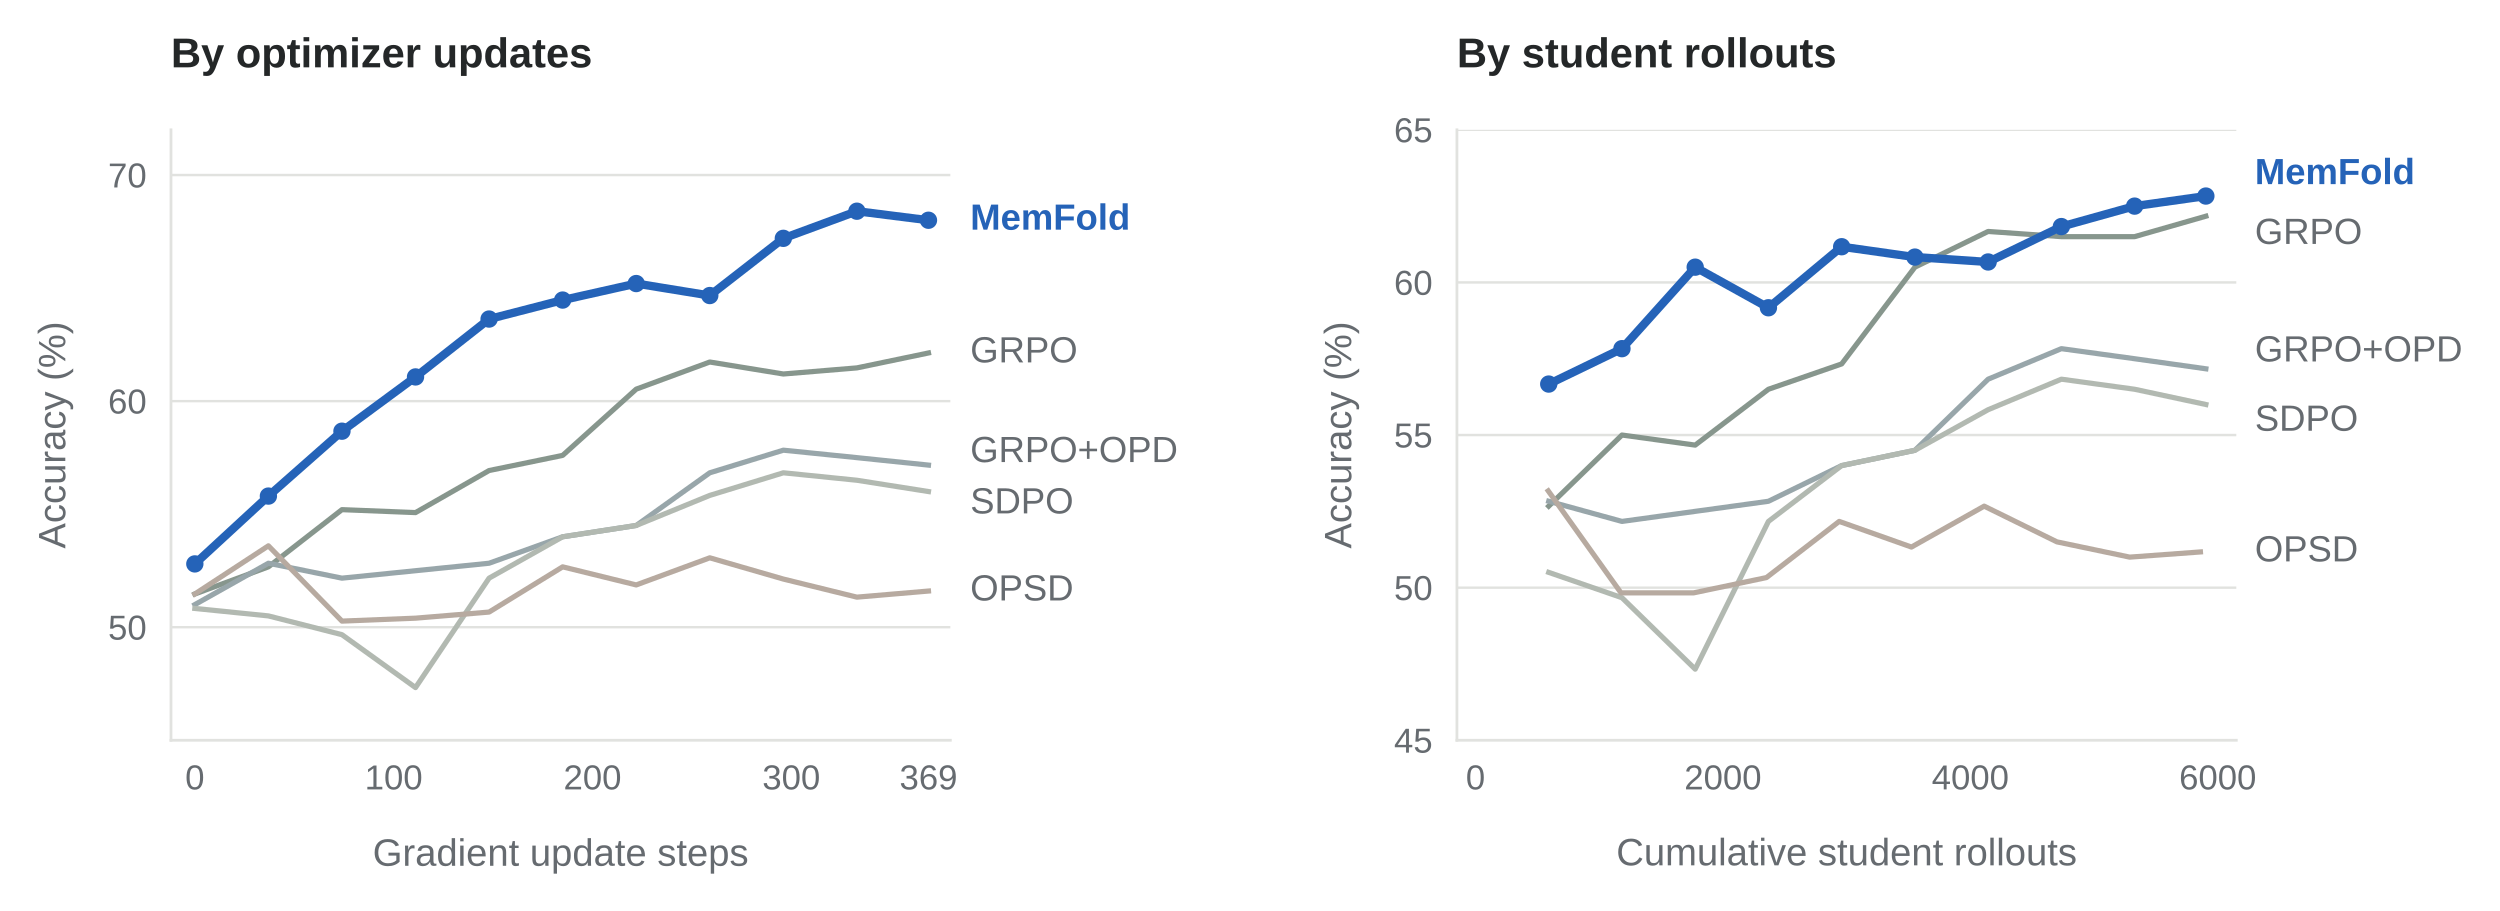
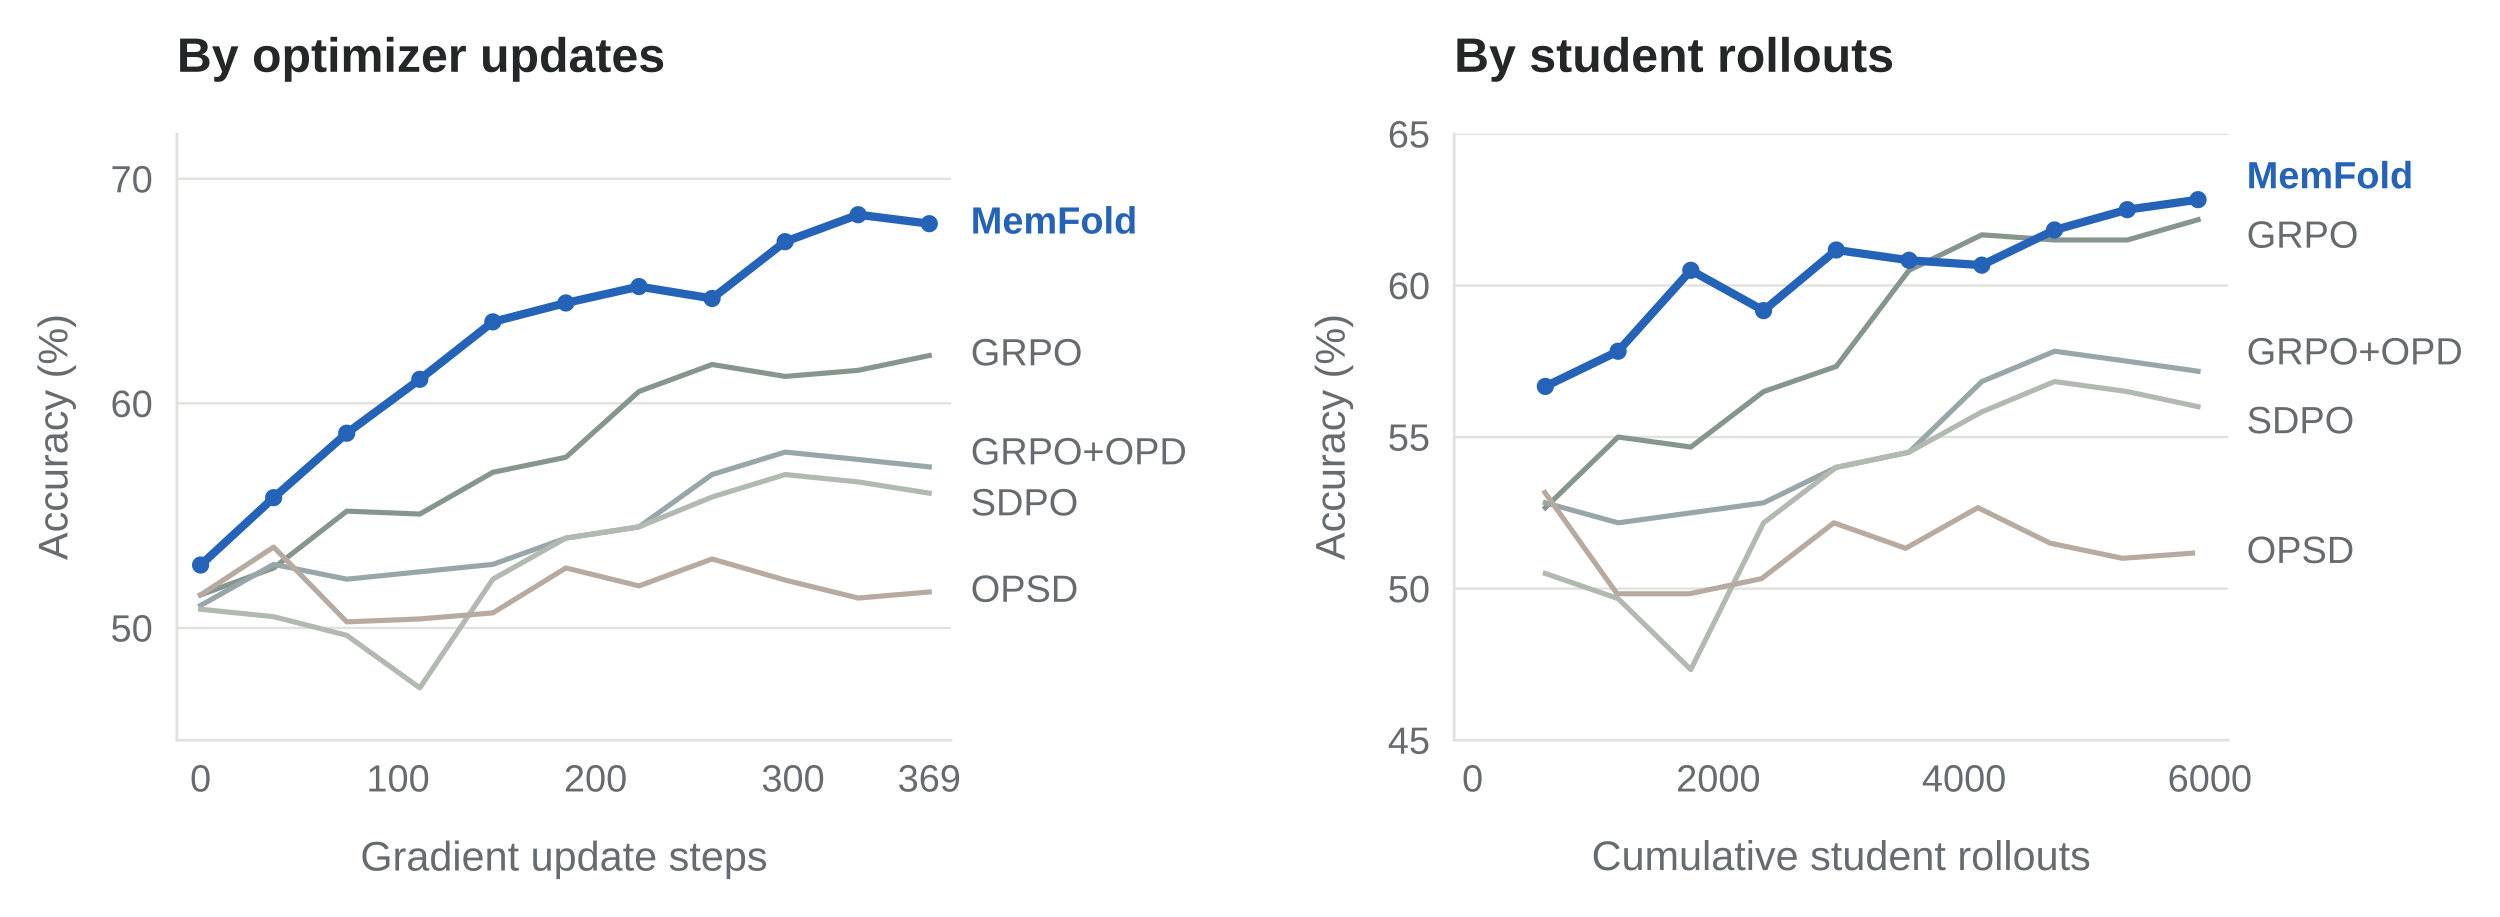
- <svg xmlns="http://www.w3.org/2000/svg" xmlns:xlink="http://www.w3.org/1999/xlink" width="720.061pt" height="262.353pt" viewBox="0 0 720.061 262.353" version="1.1">
+ <svg xmlns="http://www.w3.org/2000/svg" xmlns:xlink="http://www.w3.org/1999/xlink" width="724.959pt" height="265.625pt" viewBox="0 0 724.959 265.625" version="1.1">
  <defs>
    <style type="text/css">*{stroke-linejoin: round; stroke-linecap: butt}</style>
  </defs>
  <g id="figure_1">
    <g id="patch_1">
-       <path d="M 0 262.353  L 720.061 262.353  L 720.061 -0  L 0 -0  L 0 262.353  z " style="fill: none" />
+       <path d="M 0 265.625 L 724.959 265.625 L 724.959 -0 L 0 -0 L 0 265.625 z " style="fill: none" />
    </g>
    <g id="axes_1">
      <g id="patch_2">
-         <path d="M 49.245 213.213  L 273.722 213.213  L 273.722 37.389  L 49.245 37.389  L 49.245 213.213  z " style="fill: none" />
+         <path d="M 51.295 214.645 L 275.772 214.645 L 275.772 38.821 L 51.295 38.821 L 51.295 214.645 z " style="fill: none" />
      </g>
      <g id="matplotlib.axis_1">
        <g id="xtick_1">
          <g id="line2d_1" />
          <g id="text_1">
-             <text style="font-size: 10px; font-family: 'Arial', 'DejaVu Sans', sans-serif; text-anchor: middle; fill: #666b70" x="56.116" y="227.371" transform="rotate(-0 56.11643 227.3712)">0</text>
+             <text style="font-size: 11px; font-family: 'Arial', 'DejaVu Sans', sans-serif; text-anchor: middle; fill: #666b70" x="58.167" y="229.519" transform="rotate(-0 58.16706 229.5185)">0</text>
          </g>
        </g>
        <g id="xtick_2">
          <g id="line2d_2" />
          <g id="text_2">
-             <text style="font-size: 10px; font-family: 'Arial', 'DejaVu Sans', sans-serif; text-anchor: middle; fill: #666b70" x="113.381" y="227.371" transform="rotate(-0 113.381 227.3712)">100</text>
+             <text style="font-size: 11px; font-family: 'Arial', 'DejaVu Sans', sans-serif; text-anchor: middle; fill: #666b70" x="115.432" y="229.519" transform="rotate(-0 115.4316 229.5185)">100</text>
          </g>
        </g>
        <g id="xtick_3">
          <g id="line2d_3" />
          <g id="text_3">
-             <text style="font-size: 10px; font-family: 'Arial', 'DejaVu Sans', sans-serif; text-anchor: middle; fill: #666b70" x="170.646" y="227.371" transform="rotate(-0 170.6455 227.3712)">200</text>
+             <text style="font-size: 11px; font-family: 'Arial', 'DejaVu Sans', sans-serif; text-anchor: middle; fill: #666b70" x="172.696" y="229.519" transform="rotate(-0 172.6961 229.5185)">200</text>
          </g>
        </g>
        <g id="xtick_4">
          <g id="line2d_4" />
          <g id="text_4">
-             <text style="font-size: 10px; font-family: 'Arial', 'DejaVu Sans', sans-serif; text-anchor: middle; fill: #666b70" x="227.91" y="227.371" transform="rotate(-0 227.91 227.3712)">300</text>
+             <text style="font-size: 11px; font-family: 'Arial', 'DejaVu Sans', sans-serif; text-anchor: middle; fill: #666b70" x="229.961" y="229.519" transform="rotate(-0 229.9607 229.5185)">300</text>
          </g>
        </g>
        <g id="xtick_5">
          <g id="line2d_5" />
          <g id="text_5">
-             <text style="font-size: 10px; font-family: 'Arial', 'DejaVu Sans', sans-serif; text-anchor: middle; fill: #666b70" x="267.423" y="227.371" transform="rotate(-0 267.4226 227.3712)">369</text>
+             <text style="font-size: 11px; font-family: 'Arial', 'DejaVu Sans', sans-serif; text-anchor: middle; fill: #666b70" x="269.473" y="229.519" transform="rotate(-0 269.4732 229.5185)">369</text>
          </g>
        </g>
        <g id="text_6">
-           <text style="font-size: 11px; font-family: 'Arial', 'DejaVu Sans', sans-serif; text-anchor: middle; fill: #666b70" x="161.483" y="249.366" transform="rotate(-0 161.4832 249.3663)">Gradient update steps</text>
+           <text style="font-size: 12px; font-family: 'Arial', 'DejaVu Sans', sans-serif; text-anchor: middle; fill: #666b70" x="163.534" y="252.44" transform="rotate(-0 163.5338 252.4404)">Gradient update steps</text>
        </g>
      </g>
      <g id="matplotlib.axis_2">
        <g id="ytick_1">
          <g id="line2d_6">
-             <path d="M 49.245 180.653  L 273.722 180.653  " clip-path="url(#pbd0edd5f81)" style="fill: none; stroke: #e1e2df; stroke-width: 0.7; stroke-linecap: square" />
+             <path d="M 51.295 182.085 L 275.772 182.085 " clip-path="url(#p019d5e1578)" style="fill: none; stroke: #e1e2df; stroke-width: 0.7; stroke-linecap: square" />
          </g>
          <g id="line2d_7" />
          <g id="text_7">
-             <text style="font-size: 10px; font-family: 'Arial', 'DejaVu Sans', sans-serif; text-anchor: end; fill: #666b70" x="42.245" y="184.232" transform="rotate(-0 42.24469 184.2323)">50</text>
+             <text style="font-size: 11px; font-family: 'Arial', 'DejaVu Sans', sans-serif; text-anchor: end; fill: #666b70" x="44.295" y="186.022" transform="rotate(-0 44.29531 186.0217)">50</text>
          </g>
        </g>
        <g id="ytick_2">
          <g id="line2d_8">
-             <path d="M 49.245 115.533  L 273.722 115.533  " clip-path="url(#pbd0edd5f81)" style="fill: none; stroke: #e1e2df; stroke-width: 0.7; stroke-linecap: square" />
+             <path d="M 51.295 116.965 L 275.772 116.965 " clip-path="url(#p019d5e1578)" style="fill: none; stroke: #e1e2df; stroke-width: 0.7; stroke-linecap: square" />
          </g>
          <g id="line2d_9" />
          <g id="text_8">
-             <text style="font-size: 10px; font-family: 'Arial', 'DejaVu Sans', sans-serif; text-anchor: end; fill: #666b70" x="42.245" y="119.112" transform="rotate(-0 42.24469 119.1123)">60</text>
+             <text style="font-size: 11px; font-family: 'Arial', 'DejaVu Sans', sans-serif; text-anchor: end; fill: #666b70" x="44.295" y="120.902" transform="rotate(-0 44.29531 120.9017)">60</text>
          </g>
        </g>
        <g id="ytick_3">
          <g id="line2d_10">
-             <path d="M 49.245 50.413  L 273.722 50.413  " clip-path="url(#pbd0edd5f81)" style="fill: none; stroke: #e1e2df; stroke-width: 0.7; stroke-linecap: square" />
+             <path d="M 51.295 51.845 L 275.772 51.845 " clip-path="url(#p019d5e1578)" style="fill: none; stroke: #e1e2df; stroke-width: 0.7; stroke-linecap: square" />
          </g>
          <g id="line2d_11" />
          <g id="text_9">
-             <text style="font-size: 10px; font-family: 'Arial', 'DejaVu Sans', sans-serif; text-anchor: end; fill: #666b70" x="42.245" y="53.992" transform="rotate(-0 42.24469 53.99228)">70</text>
+             <text style="font-size: 11px; font-family: 'Arial', 'DejaVu Sans', sans-serif; text-anchor: end; fill: #666b70" x="44.295" y="55.782" transform="rotate(-0 44.29531 55.78173)">70</text>
          </g>
        </g>
        <g id="text_10">
-           <text style="font-size: 11px; font-family: 'Arial', 'DejaVu Sans', sans-serif; text-anchor: middle; fill: #666b70" x="18.808" y="125.301" transform="rotate(-90 18.80766 125.3014)">Accuracy (%)</text>
+           <text style="font-size: 12px; font-family: 'Arial', 'DejaVu Sans', sans-serif; text-anchor: middle; fill: #666b70" x="19.536" y="126.733" transform="rotate(-90 19.53562 126.7329)">Accuracy (%)</text>
        </g>
      </g>
      <g id="line2d_12">
-         <path d="M 56.116 171.081  L 77.304 163.266  L 98.492 146.791  L 119.68 147.638  L 140.868 135.525  L 162.056 131.162  L 183.244 112.082  L 204.432 104.268  L 225.619 107.719  L 246.807 105.961  L 267.423 101.663  " clip-path="url(#pbd0edd5f81)" style="fill: none; stroke: #87968d; stroke-width: 1.5; stroke-linecap: square" />
+         <path d="M 58.167 172.512 L 79.355 164.698 L 100.543 148.223 L 121.731 149.069 L 142.919 136.957 L 164.106 132.594 L 185.294 113.514 L 206.482 105.699 L 227.67 109.151 L 248.858 107.392 L 269.473 103.094 " clip-path="url(#p019d5e1578)" style="fill: none; stroke: #87968d; stroke-width: 1.5; stroke-linecap: square" />
      </g>
      <g id="line2d_13">
-         <path d="M 56.116 174.141  L 77.304 162.224  L 98.492 166.522  L 119.68 164.373  L 140.868 162.224  L 162.056 154.605  L 183.244 151.349  L 204.432 136.176  L 225.619 129.664  L 246.807 131.813  L 267.423 133.962  " clip-path="url(#pbd0edd5f81)" style="fill: none; stroke: #98a6aa; stroke-width: 1.5; stroke-linecap: square" />
+         <path d="M 58.167 175.573 L 79.355 163.656 L 100.543 167.954 L 121.731 165.805 L 142.919 163.656 L 164.106 156.037 L 185.294 152.781 L 206.482 137.608 L 227.67 131.096 L 248.858 133.245 L 269.473 135.394 " clip-path="url(#p019d5e1578)" style="fill: none; stroke: #98a6aa; stroke-width: 1.5; stroke-linecap: square" />
      </g>
      <g id="line2d_14">
-         <path d="M 56.116 175.248  L 77.304 177.397  L 98.492 182.802  L 119.68 198.04  L 140.868 166.522  L 162.056 154.605  L 183.244 151.349  L 204.432 142.688  L 225.619 136.176  L 246.807 138.325  L 267.423 141.581  " clip-path="url(#pbd0edd5f81)" style="fill: none; stroke: #b2b9b1; stroke-width: 1.5; stroke-linecap: square" />
+         <path d="M 58.167 176.68 L 79.355 178.829 L 100.543 184.234 L 121.731 199.472 L 142.919 167.954 L 164.106 156.037 L 185.294 152.781 L 206.482 144.12 L 227.67 137.608 L 248.858 139.757 L 269.473 143.013 " clip-path="url(#p019d5e1578)" style="fill: none; stroke: #b2b9b1; stroke-width: 1.5; stroke-linecap: square" />
      </g>
      <g id="line2d_15">
-         <path d="M 56.116 171.081  L 77.304 157.21  L 98.492 178.895  L 119.68 178.049  L 140.868 176.29  L 162.056 163.266  L 183.244 168.476  L 204.432 160.662  L 225.619 166.783  L 246.807 171.992  L 267.423 170.234  " clip-path="url(#pbd0edd5f81)" style="fill: none; stroke: #b7aaa0; stroke-width: 1.5; stroke-linecap: square" />
+         <path d="M 58.167 172.512 L 79.355 158.642 L 100.543 180.327 L 121.731 179.48 L 142.919 177.722 L 164.106 164.698 L 185.294 169.907 L 206.482 162.093 L 227.67 168.214 L 248.858 173.424 L 269.473 171.666 " clip-path="url(#p019d5e1578)" style="fill: none; stroke: #b7aaa0; stroke-width: 1.5; stroke-linecap: square" />
      </g>
      <g id="patch_3">
-         <path d="M 49.245 213.213  L 49.245 37.389  " style="fill: none; stroke: #e1e2df; stroke-width: 0.8; stroke-linejoin: miter; stroke-linecap: square" />
+         <path d="M 51.295 214.645 L 51.295 38.821 " style="fill: none; stroke: #e1e2df; stroke-width: 0.8; stroke-linejoin: miter; stroke-linecap: square" />
      </g>
      <g id="patch_4">
-         <path d="M 49.245 213.213  L 273.722 213.213  " style="fill: none; stroke: #e1e2df; stroke-width: 0.8; stroke-linejoin: miter; stroke-linecap: square" />
+         <path d="M 51.295 214.645 L 275.772 214.645 " style="fill: none; stroke: #e1e2df; stroke-width: 0.8; stroke-linejoin: miter; stroke-linecap: square" />
      </g>
      <g id="text_11">
-         <text style="font-size: 10.5px; font-family: 'Arial', 'DejaVu Sans', sans-serif; text-anchor: start; fill: #666b70" x="279.448" y="104.377" transform="rotate(-0 279.4481 104.3772)">GRPO</text>
+         <text style="font-size: 11px; font-family: 'Arial', 'DejaVu Sans', sans-serif; text-anchor: start; fill: #666b70" x="281.499" y="105.938" transform="rotate(-0 281.4987 105.938)">GRPO</text>
      </g>
      <g id="text_12">
-         <text style="font-size: 10.5px; font-family: 'Arial', 'DejaVu Sans', sans-serif; text-anchor: start; fill: #666b70" x="279.448" y="133.095" transform="rotate(-0 279.4481 133.0951)">GRPO+OPD</text>
+         <text style="font-size: 11px; font-family: 'Arial', 'DejaVu Sans', sans-serif; text-anchor: start; fill: #666b70" x="281.499" y="134.656" transform="rotate(-0 281.4987 134.656)">GRPO+OPD</text>
      </g>
      <g id="text_13">
-         <text style="font-size: 10.5px; font-family: 'Arial', 'DejaVu Sans', sans-serif; text-anchor: start; fill: #666b70" x="279.448" y="147.877" transform="rotate(-0 279.4481 147.8774)">SDPO</text>
+         <text style="font-size: 11px; font-family: 'Arial', 'DejaVu Sans', sans-serif; text-anchor: start; fill: #666b70" x="281.499" y="149.438" transform="rotate(-0 281.4987 149.4382)">SDPO</text>
      </g>
      <g id="text_14">
-         <text style="font-size: 10.5px; font-family: 'Arial', 'DejaVu Sans', sans-serif; text-anchor: start; fill: #666b70" x="279.448" y="172.949" transform="rotate(-0 279.4481 172.9486)">OPSD</text>
+         <text style="font-size: 11px; font-family: 'Arial', 'DejaVu Sans', sans-serif; text-anchor: start; fill: #666b70" x="281.499" y="174.509" transform="rotate(-0 281.4987 174.5094)">OPSD</text>
      </g>
      <g id="text_15">
-         <text style="font-weight: 700; font-size: 10.5px; font-family: 'Arial', 'DejaVu Sans', sans-serif; text-anchor: start; fill: #2563b8" x="279.448" y="66.159" transform="rotate(-0 279.4481 66.15917)">MemFold</text>
+         <text style="font-weight: 700; font-size: 11px; font-family: 'Arial', 'DejaVu Sans', sans-serif; text-anchor: start; fill: #2563b8" x="281.499" y="67.72" transform="rotate(-0 281.4987 67.72034)">MemFold</text>
      </g>
      <g id="text_16">
-         <text style="font-weight: 700; font-size: 12px; font-family: 'Arial', 'DejaVu Sans', sans-serif; text-anchor: start; fill: #242728" x="49.245" y="19.389" transform="rotate(-0 49.24469 19.38938)">By optimizer updates</text>
+         <text style="font-weight: 700; font-size: 14px; font-family: 'Arial', 'DejaVu Sans', sans-serif; text-anchor: start; fill: #242728" x="51.295" y="20.821" transform="rotate(-0 51.29531 20.82094)">By optimizer updates</text>
      </g>
      <g id="line2d_16">
-         <path d="M 56.116 162.42  L 77.304 142.884  L 98.492 124.194  L 119.68 108.566  L 140.868 91.895  L 162.056 86.425  L 183.244 81.671  L 204.432 85.122  L 225.619 68.647  L 246.807 60.833  L 267.423 63.437  " clip-path="url(#pbd0edd5f81)" style="fill: none; stroke: #2563b8; stroke-width: 2.4; stroke-linecap: square" />
+         <path d="M 58.167 163.851 L 79.355 144.315 L 100.543 125.626 L 121.731 109.997 L 142.919 93.326 L 164.106 87.856 L 185.294 83.103 L 206.482 86.554 L 227.67 70.079 L 248.858 62.264 L 269.473 64.869 " clip-path="url(#p019d5e1578)" style="fill: none; stroke: #2563b8; stroke-width: 2.4; stroke-linecap: square" />
        <defs>
-           <path id="m97c9220e79" d="M 0 2  C 0.53 2 1.039 1.789 1.414 1.414  C 1.789 1.039 2 0.53 2 0  C 2 -0.53 1.789 -1.039 1.414 -1.414  C 1.039 -1.789 0.53 -2 0 -2  C -0.53 -2 -1.039 -1.789 -1.414 -1.414  C -1.789 -1.039 -2 -0.53 -2 0  C -2 0.53 -1.789 1.039 -1.414 1.414  C -1.039 1.789 -0.53 2 0 2  z " style="stroke: #2563b8" />
+           <path id="m97c9220e79" d="M 0 2 C 0.53 2 1.039 1.789 1.414 1.414 C 1.789 1.039 2 0.53 2 0 C 2 -0.53 1.789 -1.039 1.414 -1.414 C 1.039 -1.789 0.53 -2 0 -2 C -0.53 -2 -1.039 -1.789 -1.414 -1.414 C -1.789 -1.039 -2 -0.53 -2 0 C -2 0.53 -1.789 1.039 -1.414 1.414 C -1.039 1.789 -0.53 2 0 2 z " style="stroke: #2563b8" />
        </defs>
-         <g clip-path="url(#pbd0edd5f81)">
-           <use xlink:href="#m97c9220e79" x="56.116" y="162.42" style="fill: #2563b8; stroke: #2563b8" />
-           <use xlink:href="#m97c9220e79" x="77.304" y="142.884" style="fill: #2563b8; stroke: #2563b8" />
-           <use xlink:href="#m97c9220e79" x="98.492" y="124.194" style="fill: #2563b8; stroke: #2563b8" />
-           <use xlink:href="#m97c9220e79" x="119.68" y="108.566" style="fill: #2563b8; stroke: #2563b8" />
-           <use xlink:href="#m97c9220e79" x="140.868" y="91.895" style="fill: #2563b8; stroke: #2563b8" />
-           <use xlink:href="#m97c9220e79" x="162.056" y="86.425" style="fill: #2563b8; stroke: #2563b8" />
-           <use xlink:href="#m97c9220e79" x="183.244" y="81.671" style="fill: #2563b8; stroke: #2563b8" />
-           <use xlink:href="#m97c9220e79" x="204.432" y="85.122" style="fill: #2563b8; stroke: #2563b8" />
-           <use xlink:href="#m97c9220e79" x="225.619" y="68.647" style="fill: #2563b8; stroke: #2563b8" />
-           <use xlink:href="#m97c9220e79" x="246.807" y="60.833" style="fill: #2563b8; stroke: #2563b8" />
-           <use xlink:href="#m97c9220e79" x="267.423" y="63.437" style="fill: #2563b8; stroke: #2563b8" />
+         <g clip-path="url(#p019d5e1578)">
+           <use xlink:href="#m97c9220e79" x="58.167" y="163.851" style="fill: #2563b8; stroke: #2563b8" />
+           <use xlink:href="#m97c9220e79" x="79.355" y="144.315" style="fill: #2563b8; stroke: #2563b8" />
+           <use xlink:href="#m97c9220e79" x="100.543" y="125.626" style="fill: #2563b8; stroke: #2563b8" />
+           <use xlink:href="#m97c9220e79" x="121.731" y="109.997" style="fill: #2563b8; stroke: #2563b8" />
+           <use xlink:href="#m97c9220e79" x="142.919" y="93.326" style="fill: #2563b8; stroke: #2563b8" />
+           <use xlink:href="#m97c9220e79" x="164.106" y="87.856" style="fill: #2563b8; stroke: #2563b8" />
+           <use xlink:href="#m97c9220e79" x="185.294" y="83.103" style="fill: #2563b8; stroke: #2563b8" />
+           <use xlink:href="#m97c9220e79" x="206.482" y="86.554" style="fill: #2563b8; stroke: #2563b8" />
+           <use xlink:href="#m97c9220e79" x="227.67" y="70.079" style="fill: #2563b8; stroke: #2563b8" />
+           <use xlink:href="#m97c9220e79" x="248.858" y="62.264" style="fill: #2563b8; stroke: #2563b8" />
+           <use xlink:href="#m97c9220e79" x="269.473" y="64.869" style="fill: #2563b8; stroke: #2563b8" />
        </g>
      </g>
    </g>
    <g id="axes_2">
      <g id="patch_5">
-         <path d="M 419.632 213.213  L 644.109 213.213  L 644.109 37.389  L 419.632 37.389  L 419.632 213.213  z " style="fill: none" />
+         <path d="M 421.682 214.645 L 646.159 214.645 L 646.159 38.821 L 421.682 38.821 L 421.682 214.645 z " style="fill: none" />
      </g>
      <g id="matplotlib.axis_3">
        <g id="xtick_6">
          <g id="line2d_17" />
          <g id="text_17">
-             <text style="font-size: 10px; font-family: 'Arial', 'DejaVu Sans', sans-serif; text-anchor: middle; fill: #666b70" x="424.976" y="227.371" transform="rotate(-0 424.9764 227.3712)">0</text>
+             <text style="font-size: 11px; font-family: 'Arial', 'DejaVu Sans', sans-serif; text-anchor: middle; fill: #666b70" x="427.027" y="229.519" transform="rotate(-0 427.027 229.5185)">0</text>
          </g>
        </g>
        <g id="xtick_7">
          <g id="line2d_18" />
          <g id="text_18">
-             <text style="font-size: 10px; font-family: 'Arial', 'DejaVu Sans', sans-serif; text-anchor: middle; fill: #666b70" x="496.239" y="227.371" transform="rotate(-0 496.2389 227.3712)">2000</text>
+             <text style="font-size: 11px; font-family: 'Arial', 'DejaVu Sans', sans-serif; text-anchor: middle; fill: #666b70" x="498.29" y="229.519" transform="rotate(-0 498.2896 229.5185)">2000</text>
          </g>
        </g>
        <g id="xtick_8">
          <g id="line2d_19" />
          <g id="text_19">
-             <text style="font-size: 10px; font-family: 'Arial', 'DejaVu Sans', sans-serif; text-anchor: middle; fill: #666b70" x="567.501" y="227.371" transform="rotate(-0 567.5015 227.3712)">4000</text>
+             <text style="font-size: 11px; font-family: 'Arial', 'DejaVu Sans', sans-serif; text-anchor: middle; fill: #666b70" x="569.552" y="229.519" transform="rotate(-0 569.5521 229.5185)">4000</text>
          </g>
        </g>
        <g id="xtick_9">
          <g id="line2d_20" />
          <g id="text_20">
-             <text style="font-size: 10px; font-family: 'Arial', 'DejaVu Sans', sans-serif; text-anchor: middle; fill: #666b70" x="638.764" y="227.371" transform="rotate(-0 638.764 227.3712)">6000</text>
+             <text style="font-size: 11px; font-family: 'Arial', 'DejaVu Sans', sans-serif; text-anchor: middle; fill: #666b70" x="640.815" y="229.519" transform="rotate(-0 640.8146 229.5185)">6000</text>
          </g>
        </g>
        <g id="text_21">
-           <text style="font-size: 11px; font-family: 'Arial', 'DejaVu Sans', sans-serif; text-anchor: middle; fill: #666b70" x="531.87" y="249.232" transform="rotate(-0 531.8702 249.2323)">Cumulative student rollouts</text>
+           <text style="font-size: 12px; font-family: 'Arial', 'DejaVu Sans', sans-serif; text-anchor: middle; fill: #666b70" x="533.921" y="252.294" transform="rotate(-0 533.9208 252.2942)">Cumulative student rollouts</text>
        </g>
      </g>
      <g id="matplotlib.axis_4">
        <g id="ytick_4">
          <g id="line2d_21">
-             <path d="M 419.632 213.213  L 644.109 213.213  " clip-path="url(#pf8220ad68a)" style="fill: none; stroke: #e1e2df; stroke-width: 0.7; stroke-linecap: square" />
+             <path d="M 421.682 214.645 L 646.159 214.645 " clip-path="url(#p3b58d9b229)" style="fill: none; stroke: #e1e2df; stroke-width: 0.7; stroke-linecap: square" />
          </g>
          <g id="line2d_22" />
          <g id="text_22">
-             <text style="font-size: 10px; font-family: 'Arial', 'DejaVu Sans', sans-serif; text-anchor: end; fill: #666b70" x="412.632" y="216.792" transform="rotate(-0 412.6317 216.7923)">45</text>
+             <text style="font-size: 11px; font-family: 'Arial', 'DejaVu Sans', sans-serif; text-anchor: end; fill: #666b70" x="414.682" y="218.582" transform="rotate(-0 414.6823 218.5817)">45</text>
          </g>
        </g>
        <g id="ytick_5">
          <g id="line2d_23">
-             <path d="M 419.632 169.257  L 644.109 169.257  " clip-path="url(#pf8220ad68a)" style="fill: none; stroke: #e1e2df; stroke-width: 0.7; stroke-linecap: square" />
+             <path d="M 421.682 170.689 L 646.159 170.689 " clip-path="url(#p3b58d9b229)" style="fill: none; stroke: #e1e2df; stroke-width: 0.7; stroke-linecap: square" />
          </g>
          <g id="line2d_24" />
          <g id="text_23">
-             <text style="font-size: 10px; font-family: 'Arial', 'DejaVu Sans', sans-serif; text-anchor: end; fill: #666b70" x="412.632" y="172.836" transform="rotate(-0 412.6317 172.8363)">50</text>
+             <text style="font-size: 11px; font-family: 'Arial', 'DejaVu Sans', sans-serif; text-anchor: end; fill: #666b70" x="414.682" y="174.626" transform="rotate(-0 414.6823 174.6257)">50</text>
          </g>
        </g>
        <g id="ytick_6">
          <g id="line2d_25">
-             <path d="M 419.632 125.301  L 644.109 125.301  " clip-path="url(#pf8220ad68a)" style="fill: none; stroke: #e1e2df; stroke-width: 0.7; stroke-linecap: square" />
+             <path d="M 421.682 126.733 L 646.159 126.733 " clip-path="url(#p3b58d9b229)" style="fill: none; stroke: #e1e2df; stroke-width: 0.7; stroke-linecap: square" />
          </g>
          <g id="line2d_26" />
          <g id="text_24">
-             <text style="font-size: 10px; font-family: 'Arial', 'DejaVu Sans', sans-serif; text-anchor: end; fill: #666b70" x="412.632" y="128.88" transform="rotate(-0 412.6317 128.8803)">55</text>
+             <text style="font-size: 11px; font-family: 'Arial', 'DejaVu Sans', sans-serif; text-anchor: end; fill: #666b70" x="414.682" y="130.67" transform="rotate(-0 414.6823 130.6697)">55</text>
          </g>
        </g>
        <g id="ytick_7">
          <g id="line2d_27">
-             <path d="M 419.632 81.345  L 644.109 81.345  " clip-path="url(#pf8220ad68a)" style="fill: none; stroke: #e1e2df; stroke-width: 0.7; stroke-linecap: square" />
+             <path d="M 421.682 82.777 L 646.159 82.777 " clip-path="url(#p3b58d9b229)" style="fill: none; stroke: #e1e2df; stroke-width: 0.7; stroke-linecap: square" />
          </g>
          <g id="line2d_28" />
          <g id="text_25">
-             <text style="font-size: 10px; font-family: 'Arial', 'DejaVu Sans', sans-serif; text-anchor: end; fill: #666b70" x="412.632" y="84.924" transform="rotate(-0 412.6317 84.92428)">60</text>
+             <text style="font-size: 11px; font-family: 'Arial', 'DejaVu Sans', sans-serif; text-anchor: end; fill: #666b70" x="414.682" y="86.714" transform="rotate(-0 414.6823 86.71373)">60</text>
          </g>
        </g>
        <g id="ytick_8">
          <g id="line2d_29">
-             <path d="M 419.632 37.389  L 644.109 37.389  " clip-path="url(#pf8220ad68a)" style="fill: none; stroke: #e1e2df; stroke-width: 0.7; stroke-linecap: square" />
+             <path d="M 421.682 38.821 L 646.159 38.821 " clip-path="url(#p3b58d9b229)" style="fill: none; stroke: #e1e2df; stroke-width: 0.7; stroke-linecap: square" />
          </g>
          <g id="line2d_30" />
          <g id="text_26">
-             <text style="font-size: 10px; font-family: 'Arial', 'DejaVu Sans', sans-serif; text-anchor: end; fill: #666b70" x="412.632" y="40.968" transform="rotate(-0 412.6317 40.96828)">65</text>
+             <text style="font-size: 11px; font-family: 'Arial', 'DejaVu Sans', sans-serif; text-anchor: end; fill: #666b70" x="414.682" y="42.758" transform="rotate(-0 414.6823 42.75773)">65</text>
          </g>
        </g>
        <g id="text_27">
-           <text style="font-size: 11px; font-family: 'Arial', 'DejaVu Sans', sans-serif; text-anchor: middle; fill: #666b70" x="389.195" y="125.301" transform="rotate(-90 389.1947 125.3014)">Accuracy (%)</text>
+           <text style="font-size: 12px; font-family: 'Arial', 'DejaVu Sans', sans-serif; text-anchor: middle; fill: #666b70" x="389.923" y="126.733" transform="rotate(-90 389.9226 126.7329)">Accuracy (%)</text>
        </g>
      </g>
      <g id="line2d_31">
-         <path d="M 446.07 145.785  L 467.164 125.301  L 488.258 128.202  L 509.351 112.115  L 530.445 104.818  L 551.539 76.95  L 572.632 66.664  L 593.726 68.159  L 614.82 68.159  L 635.343 62.268  " clip-path="url(#pf8220ad68a)" style="fill: none; stroke: #87968d; stroke-width: 1.5; stroke-linecap: square" />
+         <path d="M 448.121 147.216 L 469.214 126.733 L 490.308 129.634 L 511.402 113.546 L 532.496 106.249 L 553.589 78.381 L 574.683 68.096 L 595.777 69.59 L 616.87 69.59 L 637.394 63.7 " clip-path="url(#p3b58d9b229)" style="fill: none; stroke: #87968d; stroke-width: 1.5; stroke-linecap: square" />
      </g>
      <g id="line2d_32">
-         <path d="M 446.07 144.378  L 467.164 150.18  L 488.258 147.279  L 509.351 144.378  L 530.445 134.093  L 551.539 129.697  L 572.632 109.213  L 593.726 100.422  L 614.82 103.323  L 635.343 106.224  " clip-path="url(#pf8220ad68a)" style="fill: none; stroke: #98a6aa; stroke-width: 1.5; stroke-linecap: square" />
+         <path d="M 448.121 145.81 L 469.214 151.612 L 490.308 148.711 L 511.402 145.81 L 532.496 135.524 L 553.589 131.129 L 574.683 110.645 L 595.777 101.854 L 616.87 104.755 L 637.394 107.656 " clip-path="url(#p3b58d9b229)" style="fill: none; stroke: #98a6aa; stroke-width: 1.5; stroke-linecap: square" />
      </g>
      <g id="line2d_33">
-         <path d="M 446.07 164.862  L 467.164 172.158  L 488.258 192.73  L 509.351 150.18  L 530.445 134.093  L 551.539 129.697  L 572.632 118.005  L 593.726 109.213  L 614.82 112.115  L 635.343 116.51  " clip-path="url(#pf8220ad68a)" style="fill: none; stroke: #b2b9b1; stroke-width: 1.5; stroke-linecap: square" />
+         <path d="M 448.121 166.293 L 469.214 173.59 L 490.308 194.161 L 511.402 151.612 L 532.496 135.524 L 553.589 131.129 L 574.683 119.436 L 595.777 110.645 L 616.87 113.546 L 637.394 117.942 " clip-path="url(#p3b58d9b229)" style="fill: none; stroke: #b2b9b1; stroke-width: 1.5; stroke-linecap: square" />
      </g>
      <g id="line2d_34">
-         <path d="M 445.928 141.389  L 466.879 170.752  L 487.83 170.752  L 508.781 166.356  L 529.732 150.18  L 550.541 157.565  L 571.492 145.785  L 592.443 156.071  L 613.395 160.466  L 633.776 158.972  " clip-path="url(#pf8220ad68a)" style="fill: none; stroke: #b7aaa0; stroke-width: 1.5; stroke-linecap: square" />
+         <path d="M 447.978 142.821 L 468.929 172.183 L 489.881 172.183 L 510.832 167.788 L 531.783 151.612 L 552.592 158.997 L 573.543 147.216 L 594.494 157.502 L 615.445 161.898 L 635.826 160.403 " clip-path="url(#p3b58d9b229)" style="fill: none; stroke: #b7aaa0; stroke-width: 1.5; stroke-linecap: square" />
      </g>
      <g id="patch_6">
-         <path d="M 419.632 213.213  L 419.632 37.389  " style="fill: none; stroke: #e1e2df; stroke-width: 0.8; stroke-linejoin: miter; stroke-linecap: square" />
+         <path d="M 421.682 214.645 L 421.682 38.821 " style="fill: none; stroke: #e1e2df; stroke-width: 0.8; stroke-linejoin: miter; stroke-linecap: square" />
      </g>
      <g id="patch_7">
-         <path d="M 419.632 213.213  L 644.109 213.213  " style="fill: none; stroke: #e1e2df; stroke-width: 0.8; stroke-linejoin: miter; stroke-linecap: square" />
+         <path d="M 421.682 214.645 L 646.159 214.645 " style="fill: none; stroke: #e1e2df; stroke-width: 0.8; stroke-linejoin: miter; stroke-linecap: square" />
      </g>
      <g id="text_28">
-         <text style="font-size: 10.5px; font-family: 'Arial', 'DejaVu Sans', sans-serif; text-anchor: start; fill: #666b70" x="649.453" y="70.258" transform="rotate(-0 649.4534 70.2576)">GRPO</text>
+         <text style="font-size: 11px; font-family: 'Arial', 'DejaVu Sans', sans-serif; text-anchor: start; fill: #666b70" x="651.504" y="71.818" transform="rotate(-0 651.504 71.81843)">GRPO</text>
      </g>
      <g id="text_29">
-         <text style="font-size: 10.5px; font-family: 'Arial', 'DejaVu Sans', sans-serif; text-anchor: start; fill: #666b70" x="649.453" y="104.104" transform="rotate(-0 649.4534 104.1037)">GRPO+OPD</text>
+         <text style="font-size: 11px; font-family: 'Arial', 'DejaVu Sans', sans-serif; text-anchor: start; fill: #666b70" x="651.504" y="105.665" transform="rotate(-0 651.504 105.6645)">GRPO+OPD</text>
      </g>
      <g id="text_30">
-         <text style="font-size: 10.5px; font-family: 'Arial', 'DejaVu Sans', sans-serif; text-anchor: start; fill: #666b70" x="649.453" y="124.06" transform="rotate(-0 649.4534 124.0597)">SDPO</text>
+         <text style="font-size: 11px; font-family: 'Arial', 'DejaVu Sans', sans-serif; text-anchor: start; fill: #666b70" x="651.504" y="125.621" transform="rotate(-0 651.504 125.6206)">SDPO</text>
      </g>
      <g id="text_31">
-         <text style="font-size: 10.5px; font-family: 'Arial', 'DejaVu Sans', sans-serif; text-anchor: start; fill: #666b70" x="649.453" y="161.686" transform="rotate(-0 649.4534 161.6861)">OPSD</text>
+         <text style="font-size: 11px; font-family: 'Arial', 'DejaVu Sans', sans-serif; text-anchor: start; fill: #666b70" x="651.504" y="163.247" transform="rotate(-0 651.504 163.2469)">OPSD</text>
      </g>
      <g id="text_32">
-         <text style="font-weight: 700; font-size: 10.5px; font-family: 'Arial', 'DejaVu Sans', sans-serif; text-anchor: start; fill: #2563b8" x="649.453" y="53.034" transform="rotate(-0 649.4534 53.03424)">MemFold</text>
+         <text style="font-weight: 700; font-size: 11px; font-family: 'Arial', 'DejaVu Sans', sans-serif; text-anchor: start; fill: #2563b8" x="651.504" y="54.595" transform="rotate(-0 651.504 54.59541)">MemFold</text>
      </g>
      <g id="text_33">
-         <text style="font-weight: 700; font-size: 12px; font-family: 'Arial', 'DejaVu Sans', sans-serif; text-anchor: start; fill: #242728" x="419.632" y="19.389" transform="rotate(-0 419.6317 19.38938)">By student rollouts</text>
+         <text style="font-weight: 700; font-size: 14px; font-family: 'Arial', 'DejaVu Sans', sans-serif; text-anchor: start; fill: #242728" x="421.682" y="20.821" transform="rotate(-0 421.6823 20.82094)">By student rollouts</text>
      </g>
      <g id="line2d_35">
-         <path d="M 446.07 110.62  L 467.164 100.422  L 488.258 76.95  L 509.351 88.642  L 530.445 71.06  L 551.539 74.049  L 572.632 75.455  L 593.726 65.257  L 614.82 59.367  L 635.343 56.466  " clip-path="url(#pf8220ad68a)" style="fill: none; stroke: #2563b8; stroke-width: 2.4; stroke-linecap: square" />
-         <g clip-path="url(#pf8220ad68a)">
-           <use xlink:href="#m97c9220e79" x="446.07" y="110.62" style="fill: #2563b8; stroke: #2563b8" />
-           <use xlink:href="#m97c9220e79" x="467.164" y="100.422" style="fill: #2563b8; stroke: #2563b8" />
-           <use xlink:href="#m97c9220e79" x="488.258" y="76.95" style="fill: #2563b8; stroke: #2563b8" />
-           <use xlink:href="#m97c9220e79" x="509.351" y="88.642" style="fill: #2563b8; stroke: #2563b8" />
-           <use xlink:href="#m97c9220e79" x="530.445" y="71.06" style="fill: #2563b8; stroke: #2563b8" />
-           <use xlink:href="#m97c9220e79" x="551.539" y="74.049" style="fill: #2563b8; stroke: #2563b8" />
-           <use xlink:href="#m97c9220e79" x="572.632" y="75.455" style="fill: #2563b8; stroke: #2563b8" />
-           <use xlink:href="#m97c9220e79" x="593.726" y="65.257" style="fill: #2563b8; stroke: #2563b8" />
-           <use xlink:href="#m97c9220e79" x="614.82" y="59.367" style="fill: #2563b8; stroke: #2563b8" />
-           <use xlink:href="#m97c9220e79" x="635.343" y="56.466" style="fill: #2563b8; stroke: #2563b8" />
+         <path d="M 448.121 112.052 L 469.214 101.854 L 490.308 78.381 L 511.402 90.074 L 532.496 72.491 L 553.589 75.48 L 574.683 76.887 L 595.777 66.689 L 616.87 60.799 L 637.394 57.898 " clip-path="url(#p3b58d9b229)" style="fill: none; stroke: #2563b8; stroke-width: 2.4; stroke-linecap: square" />
+         <g clip-path="url(#p3b58d9b229)">
+           <use xlink:href="#m97c9220e79" x="448.121" y="112.052" style="fill: #2563b8; stroke: #2563b8" />
+           <use xlink:href="#m97c9220e79" x="469.214" y="101.854" style="fill: #2563b8; stroke: #2563b8" />
+           <use xlink:href="#m97c9220e79" x="490.308" y="78.381" style="fill: #2563b8; stroke: #2563b8" />
+           <use xlink:href="#m97c9220e79" x="511.402" y="90.074" style="fill: #2563b8; stroke: #2563b8" />
+           <use xlink:href="#m97c9220e79" x="532.496" y="72.491" style="fill: #2563b8; stroke: #2563b8" />
+           <use xlink:href="#m97c9220e79" x="553.589" y="75.48" style="fill: #2563b8; stroke: #2563b8" />
+           <use xlink:href="#m97c9220e79" x="574.683" y="76.887" style="fill: #2563b8; stroke: #2563b8" />
+           <use xlink:href="#m97c9220e79" x="595.777" y="66.689" style="fill: #2563b8; stroke: #2563b8" />
+           <use xlink:href="#m97c9220e79" x="616.87" y="60.799" style="fill: #2563b8; stroke: #2563b8" />
+           <use xlink:href="#m97c9220e79" x="637.394" y="57.898" style="fill: #2563b8; stroke: #2563b8" />
        </g>
      </g>
    </g>
  </g>
  <defs>
-     <clipPath id="pbd0edd5f81">
-       <rect x="49.245" y="37.389" width="224.477" height="175.824" />
+     <clipPath id="p019d5e1578">
+       <rect x="51.295" y="38.821" width="224.477" height="175.824" />
    </clipPath>
-     <clipPath id="pf8220ad68a">
-       <rect x="419.632" y="37.389" width="224.477" height="175.824" />
+     <clipPath id="p3b58d9b229">
+       <rect x="421.682" y="38.821" width="224.477" height="175.824" />
    </clipPath>
  </defs>
</svg>
